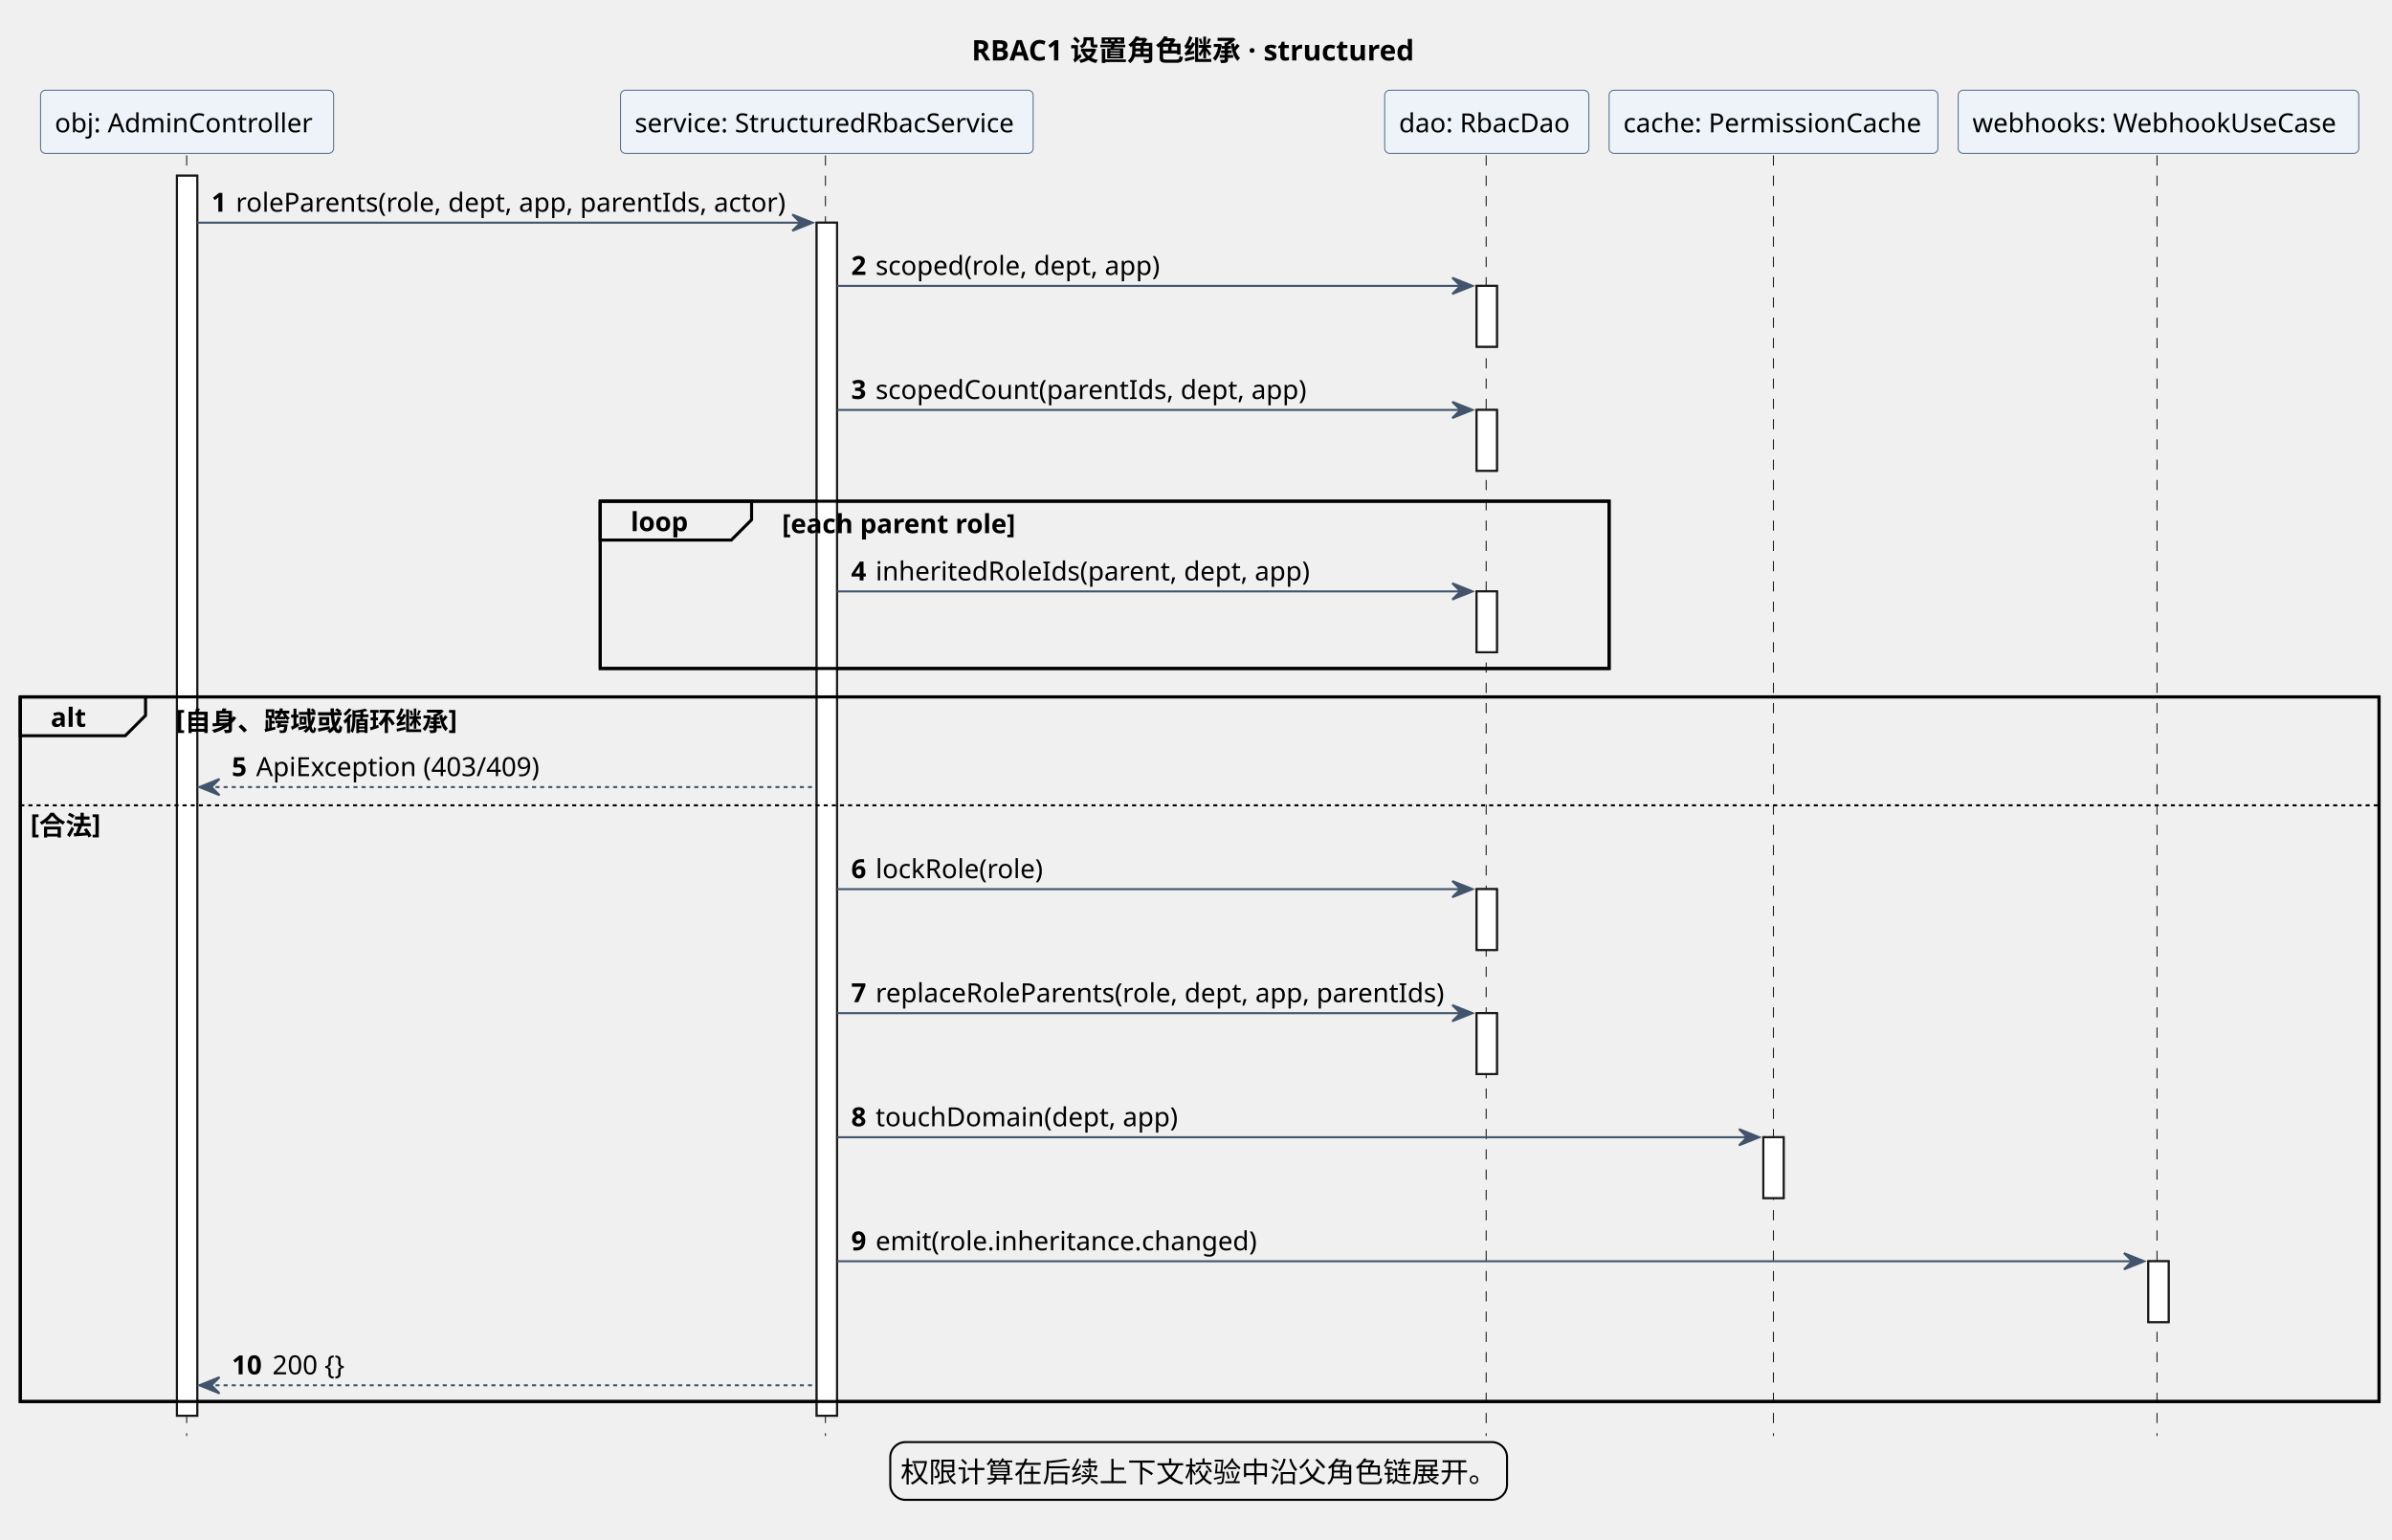
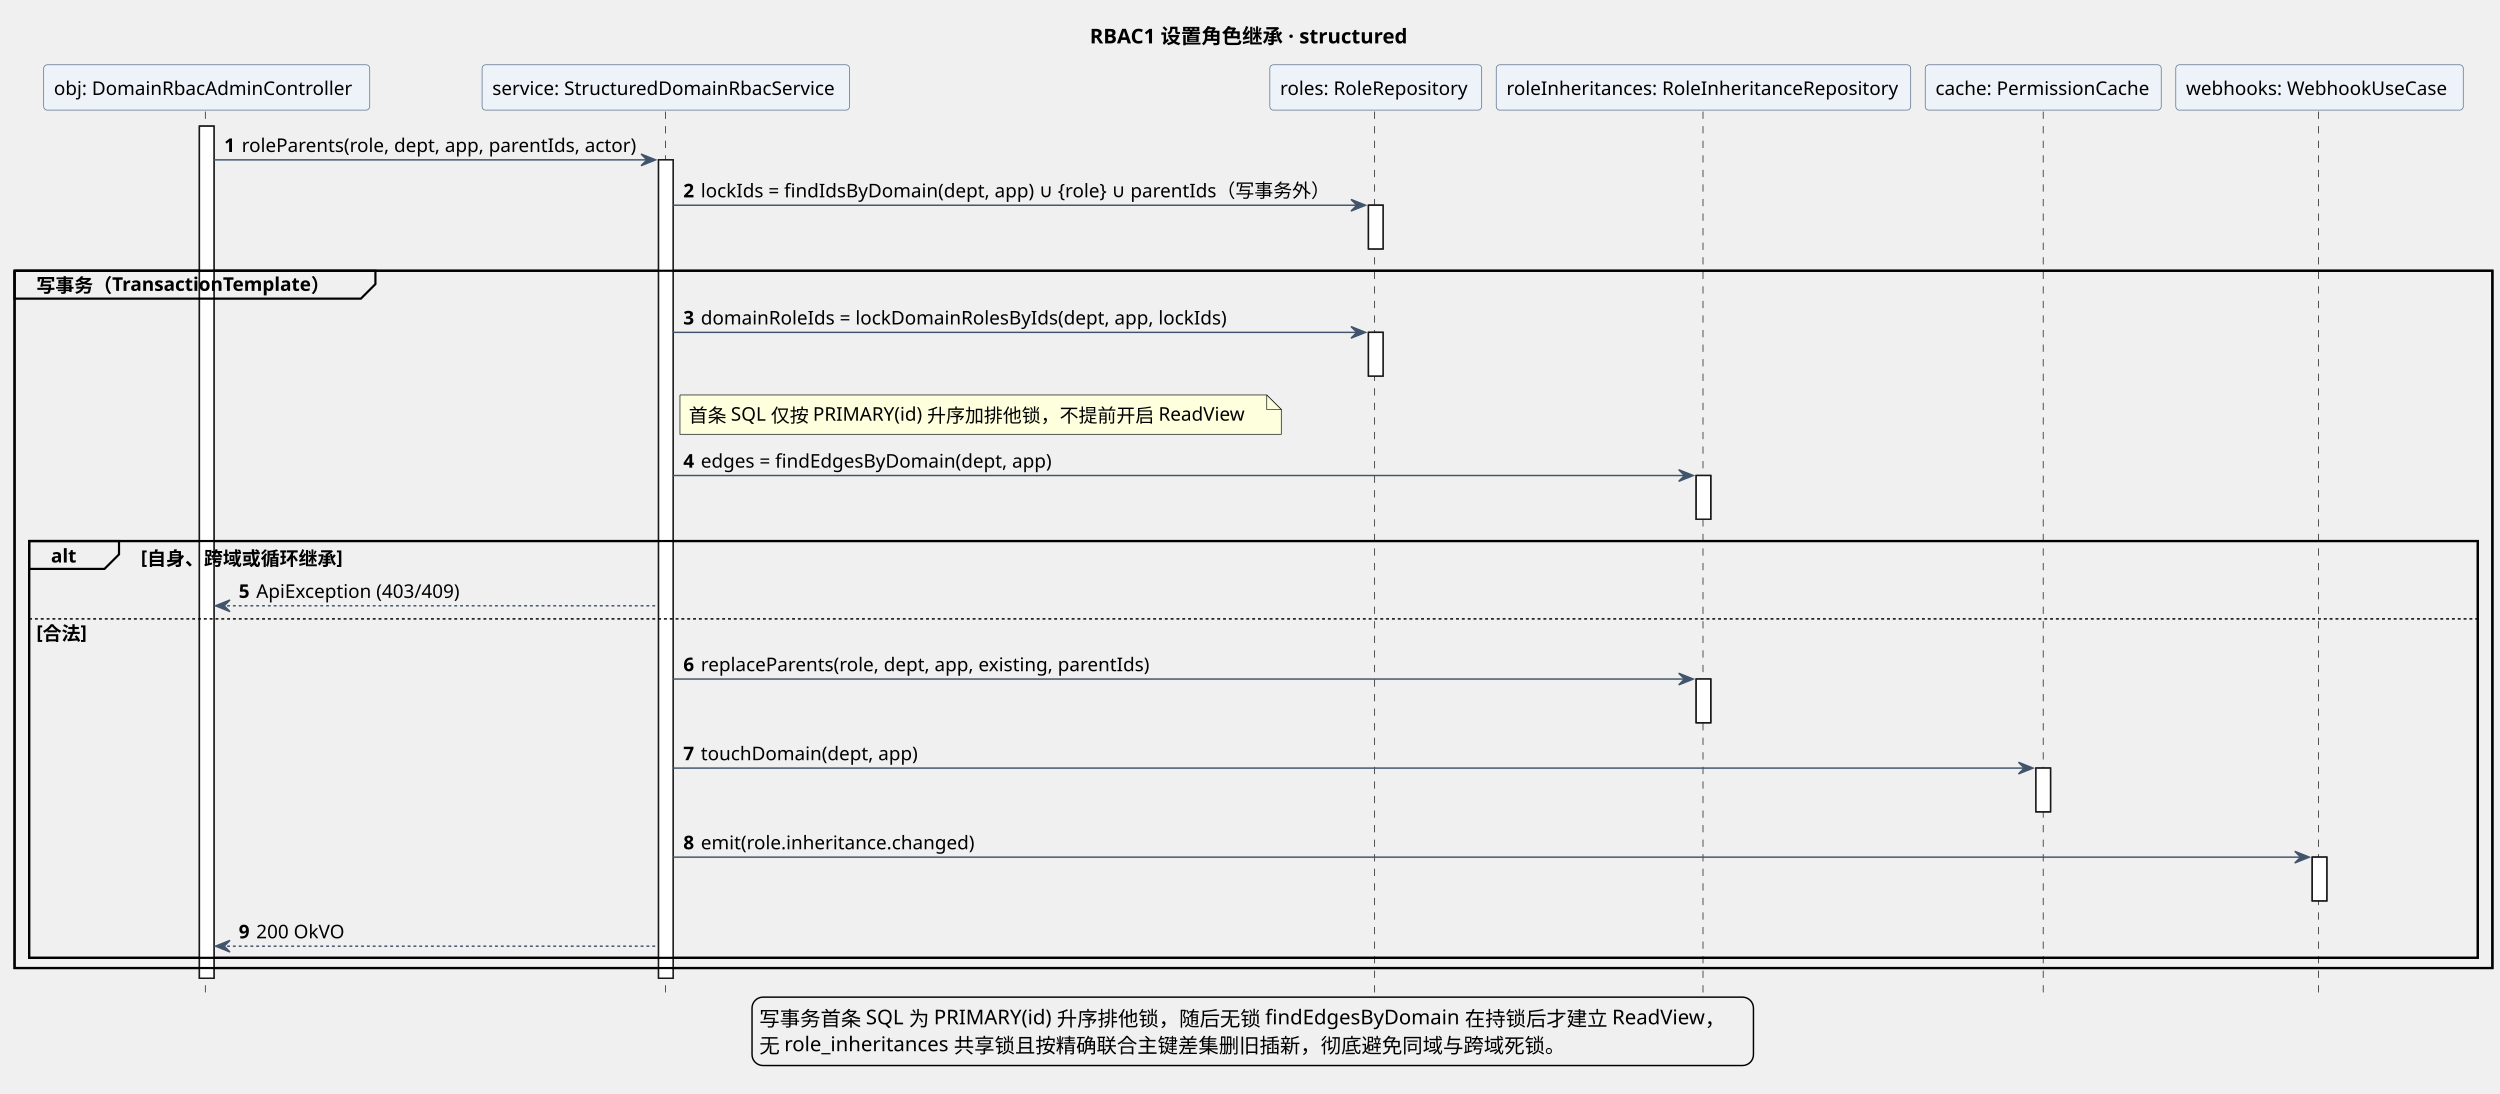
- <svg xmlns="http://www.w3.org/2000/svg" contentStyleType="text/css" data-diagram-type="SEQUENCE" height="759px" preserveAspectRatio="none" style="width:1179px;height:759px;background:#FFFFFF;" version="1.1" viewBox="0 0 1179 759" width="1179px" zoomAndPan="magnify">
+ <svg xmlns="http://www.w3.org/2000/svg" contentStyleType="text/css" height="751px" preserveAspectRatio="none" style="width:1717px;height:751px;background:#FFFFFF;" version="1.1" viewBox="0 0 1717 751" width="1717px" zoomAndPan="magnify">
  <defs />
  <g>
-     <text fill="#000000" font-family="Microsoft YaHei" font-size="14" font-weight="bold" lengthAdjust="spacing" textLength="223.795" x="478.912" y="29.814">RBAC1 设置角色继承 · structured</text>
-     <g>
-       <rect fill="#FFFFFF" height="611.366" style="stroke:#181818;stroke-width:1;" width="10" x="87.216" y="86.635" />
-     </g>
-     <g>
-       <rect fill="#FFFFFF" height="588.208" style="stroke:#181818;stroke-width:1;" width="10" x="402.541" y="109.793" />
-     </g>
-     <g>
-       <rect fill="#FFFFFF" height="30" style="stroke:#181818;stroke-width:1;" width="10" x="727.818" y="140.951" />
-     </g>
-     <g>
-       <rect fill="#FFFFFF" height="30" style="stroke:#181818;stroke-width:1;" width="10" x="727.818" y="202.108" />
-     </g>
-     <g>
-       <rect fill="#FFFFFF" height="30" style="stroke:#181818;stroke-width:1;" width="10" x="727.818" y="291.582" />
-     </g>
-     <g>
-       <rect fill="#FFFFFF" height="30" style="stroke:#181818;stroke-width:1;" width="10" x="727.818" y="438.37" />
-     </g>
-     <g>
-       <rect fill="#FFFFFF" height="30" style="stroke:#181818;stroke-width:1;" width="10" x="727.818" y="499.528" />
-     </g>
-     <g>
-       <rect fill="#FFFFFF" height="30" style="stroke:#181818;stroke-width:1;" width="10" x="869.145" y="560.686" />
-     </g>
-     <g>
-       <rect fill="#FFFFFF" height="30" style="stroke:#181818;stroke-width:1;" width="10" x="1058.898" y="621.843" />
-     </g>
-     <rect fill="transparent" height="82.473" style="stroke:#000000;stroke-width:1.5;" width="497.26" x="295.853" y="247.108" />
-     <rect fill="transparent" height="347.419" style="stroke:#000000;stroke-width:1.5;" width="1162.619" x="10" y="343.582" />
-     <g>
-       <rect fill="transparent" height="631.366" width="8" x="88.216" y="76.635" />
-       <line style="stroke:#181818;stroke-width:0.5;stroke-dasharray:5.0,5.0;" x1="92" x2="92" y1="76.635" y2="708.001" />
-     </g>
-     <g>
-       <rect fill="transparent" height="631.366" width="8" x="403.541" y="76.635" />
-       <line style="stroke:#181818;stroke-width:0.5;stroke-dasharray:5.0,5.0;" x1="406.853" x2="406.853" y1="76.635" y2="708.001" />
-     </g>
-     <g>
-       <rect fill="transparent" height="631.366" width="8" x="728.818" y="76.635" />
-       <line style="stroke:#181818;stroke-width:0.5;stroke-dasharray:5.0,5.0;" x1="732.524" x2="732.524" y1="76.635" y2="708.001" />
-     </g>
-     <g>
-       <rect fill="transparent" height="631.366" width="8" x="870.145" y="76.635" />
-       <line style="stroke:#181818;stroke-width:0.5;stroke-dasharray:5.0,5.0;" x1="874.112" x2="874.112" y1="76.635" y2="708.001" />
-     </g>
-     <g>
-       <rect fill="transparent" height="631.366" width="8" x="1059.898" y="76.635" />
-       <line style="stroke:#181818;stroke-width:0.5;stroke-dasharray:5.0,5.0;" x1="1063.178" x2="1063.178" y1="76.635" y2="708.001" />
-     </g>
-     <rect fill="#EEF3F9" height="31.158" rx="2.5" ry="2.5" style="stroke:#59708C;stroke-width:0.5;" width="144.432" x="20" y="44.477" />
-     <text fill="#000000" font-family="Microsoft YaHei" font-size="13" lengthAdjust="spacing" textLength="130.432" x="27" y="65.233">obj: AdminController</text>
-     <rect fill="#EEF3F9" height="31.158" rx="2.5" ry="2.5" style="stroke:#59708C;stroke-width:0.5;" width="203.376" x="305.853" y="44.477" />
-     <text fill="#000000" font-family="Microsoft YaHei" font-size="13" lengthAdjust="spacing" textLength="189.376" x="312.853" y="65.233">service: StructuredRbacService</text>
-     <rect fill="#EEF3F9" height="31.158" rx="2.5" ry="2.5" style="stroke:#59708C;stroke-width:0.5;" width="100.588" x="682.524" y="44.477" />
-     <text fill="#000000" font-family="Microsoft YaHei" font-size="13" lengthAdjust="spacing" textLength="86.588" x="689.524" y="65.233">dao: RbacDao</text>
-     <rect fill="#EEF3F9" height="31.158" rx="2.5" ry="2.5" style="stroke:#59708C;stroke-width:0.5;" width="162.065" x="793.112" y="44.477" />
-     <text fill="#000000" font-family="Microsoft YaHei" font-size="13" lengthAdjust="spacing" textLength="148.065" x="800.112" y="65.233">cache: PermissionCache</text>
-     <rect fill="#EEF3F9" height="31.158" rx="2.5" ry="2.5" style="stroke:#59708C;stroke-width:0.5;" width="197.441" x="965.178" y="44.477" />
-     <text fill="#000000" font-family="Microsoft YaHei" font-size="13" lengthAdjust="spacing" textLength="183.441" x="972.178" y="65.233">webhooks: WebhookUseCase</text>
-     <g>
-       <rect fill="#FFFFFF" height="611.366" style="stroke:#181818;stroke-width:1;" width="10" x="87.216" y="86.635" />
-     </g>
-     <g>
-       <rect fill="#FFFFFF" height="588.208" style="stroke:#181818;stroke-width:1;" width="10" x="402.541" y="109.793" />
-     </g>
-     <g>
-       <rect fill="#FFFFFF" height="30" style="stroke:#181818;stroke-width:1;" width="10" x="727.818" y="140.951" />
-     </g>
-     <g>
-       <rect fill="#FFFFFF" height="30" style="stroke:#181818;stroke-width:1;" width="10" x="727.818" y="202.108" />
-     </g>
-     <g>
-       <rect fill="#FFFFFF" height="30" style="stroke:#181818;stroke-width:1;" width="10" x="727.818" y="291.582" />
-     </g>
-     <g>
-       <rect fill="#FFFFFF" height="30" style="stroke:#181818;stroke-width:1;" width="10" x="727.818" y="438.37" />
-     </g>
-     <g>
-       <rect fill="#FFFFFF" height="30" style="stroke:#181818;stroke-width:1;" width="10" x="727.818" y="499.528" />
-     </g>
-     <g>
-       <rect fill="#FFFFFF" height="30" style="stroke:#181818;stroke-width:1;" width="10" x="869.145" y="560.686" />
-     </g>
-     <g>
-       <rect fill="#FFFFFF" height="30" style="stroke:#181818;stroke-width:1;" width="10" x="1058.898" y="621.843" />
-     </g>
-     <polygon fill="#41546B" points="390.541,105.793,400.541,109.793,390.541,113.793,394.541,109.793" style="stroke:#41546B;stroke-width:1;" />
-     <line style="stroke:#41546B;stroke-width:1;" x1="97.216" x2="396.541" y1="109.793" y2="109.793" />
-     <text fill="#000000" font-family="Microsoft YaHei" font-size="13" font-weight="bold" lengthAdjust="spacing" textLength="8.017" x="104.216" y="104.391">1</text>
-     <text fill="#000000" font-family="Microsoft YaHei" font-size="13" lengthAdjust="spacing" textLength="274.308" x="116.233" y="104.391">roleParents(role, dept, app, parentIds, actor)</text>
-     <polygon fill="#41546B" points="715.818,136.951,725.818,140.951,715.818,144.951,719.818,140.951" style="stroke:#41546B;stroke-width:1;" />
-     <line style="stroke:#41546B;stroke-width:1;" x1="412.541" x2="721.818" y1="140.951" y2="140.951" />
-     <text fill="#000000" font-family="Microsoft YaHei" font-size="13" font-weight="bold" lengthAdjust="spacing" textLength="8.017" x="419.541" y="135.548">2</text>
-     <text fill="#000000" font-family="Microsoft YaHei" font-size="13" lengthAdjust="spacing" textLength="144.124" x="431.558" y="135.548">scoped(role, dept, app)</text>
-     <polygon fill="#41546B" points="715.818,198.108,725.818,202.108,715.818,206.108,719.818,202.108" style="stroke:#41546B;stroke-width:1;" />
-     <line style="stroke:#41546B;stroke-width:1;" x1="412.541" x2="721.818" y1="202.108" y2="202.108" />
-     <text fill="#000000" font-family="Microsoft YaHei" font-size="13" font-weight="bold" lengthAdjust="spacing" textLength="8.017" x="419.541" y="196.706">3</text>
-     <text fill="#000000" font-family="Microsoft YaHei" font-size="13" lengthAdjust="spacing" textLength="216.722" x="431.558" y="196.706">scopedCount(parentIds, dept, app)</text>
-     <path d="M295.853,247.108 L370.445,247.108 L370.445,256.266 L360.445,266.266 L295.853,266.266 L295.853,247.108 " fill="transparent" style="stroke:#000000;stroke-width:1.5;" />
-     <rect fill="transparent" height="82.473" style="stroke:#000000;stroke-width:1.5;" width="497.26" x="295.853" y="247.108" />
-     <text fill="#000000" font-family="Microsoft YaHei" font-size="13" font-weight="bold" lengthAdjust="spacing" textLength="29.593" x="310.853" y="261.864">loop</text>
-     <text fill="#000000" font-family="Microsoft YaHei" font-size="13" font-weight="bold" lengthAdjust="spacing" textLength="116.575" x="385.445" y="262.864">[each parent role]</text>
-     <polygon fill="#41546B" points="715.818,287.582,725.818,291.582,715.818,295.582,719.818,291.582" style="stroke:#41546B;stroke-width:1;" />
-     <line style="stroke:#41546B;stroke-width:1;" x1="412.541" x2="721.818" y1="291.582" y2="291.582" />
-     <text fill="#000000" font-family="Microsoft YaHei" font-size="13" font-weight="bold" lengthAdjust="spacing" textLength="8.017" x="419.541" y="286.179">4</text>
-     <text fill="#000000" font-family="Microsoft YaHei" font-size="13" lengthAdjust="spacing" textLength="217.496" x="431.558" y="286.179">inheritedRoleIds(parent, dept, app)</text>
-     <path d="M10,343.582 L71.739,343.582 L71.739,352.739 L61.739,362.739 L10,362.739 L10,343.582 " fill="transparent" style="stroke:#000000;stroke-width:1.5;" />
-     <rect fill="transparent" height="347.419" style="stroke:#000000;stroke-width:1.5;" width="1162.619" x="10" y="343.582" />
-     <text fill="#000000" font-family="Microsoft YaHei" font-size="13" font-weight="bold" lengthAdjust="spacing" textLength="16.739" x="25" y="358.337">alt</text>
-     <text fill="#000000" font-family="Microsoft YaHei" font-size="13" font-weight="bold" lengthAdjust="spacing" textLength="140.131" x="86.739" y="359.337">[自身、跨域或循环继承]</text>
-     <polygon fill="#41546B" points="108.216,384.055,98.216,388.055,108.216,392.055,104.216,388.055" style="stroke:#41546B;stroke-width:1;" />
-     <line style="stroke:#41546B;stroke-width:1;stroke-dasharray:2.0,2.0;" x1="102.216" x2="401.541" y1="388.055" y2="388.055" />
-     <text fill="#000000" font-family="Microsoft YaHei" font-size="13" font-weight="bold" lengthAdjust="spacing" textLength="8.017" x="114.216" y="382.652">5</text>
-     <text fill="#000000" font-family="Microsoft YaHei" font-size="13" lengthAdjust="spacing" textLength="145.247" x="126.233" y="382.652">ApiException (403/409)</text>
-     <line style="stroke:#000000;stroke-width:1;stroke-dasharray:2.0,2.0;" x1="10" x2="1172.619" y1="397.055" y2="397.055" />
-     <text fill="#000000" font-family="Microsoft YaHei" font-size="13" font-weight="bold" lengthAdjust="spacing" textLength="36.131" x="15" y="410.81">[合法]</text>
-     <polygon fill="#41546B" points="715.818,434.37,725.818,438.37,715.818,442.37,719.818,438.37" style="stroke:#41546B;stroke-width:1;" />
-     <line style="stroke:#41546B;stroke-width:1;" x1="412.541" x2="721.818" y1="438.37" y2="438.37" />
-     <text fill="#000000" font-family="Microsoft YaHei" font-size="13" font-weight="bold" lengthAdjust="spacing" textLength="8.017" x="419.541" y="432.968">6</text>
-     <text fill="#000000" font-family="Microsoft YaHei" font-size="13" lengthAdjust="spacing" textLength="85.655" x="431.558" y="432.968">lockRole(role)</text>
-     <polygon fill="#41546B" points="715.818,495.528,725.818,499.528,715.818,503.528,719.818,499.528" style="stroke:#41546B;stroke-width:1;" />
-     <line style="stroke:#41546B;stroke-width:1;" x1="412.541" x2="721.818" y1="499.528" y2="499.528" />
-     <text fill="#000000" font-family="Microsoft YaHei" font-size="13" font-weight="bold" lengthAdjust="spacing" textLength="8.017" x="419.541" y="494.125">7</text>
-     <text fill="#000000" font-family="Microsoft YaHei" font-size="13" lengthAdjust="spacing" textLength="284.261" x="431.558" y="494.125">replaceRoleParents(role, dept, app, parentIds)</text>
-     <polygon fill="#41546B" points="857.145,556.686,867.145,560.686,857.145,564.686,861.145,560.686" style="stroke:#41546B;stroke-width:1;" />
-     <line style="stroke:#41546B;stroke-width:1;" x1="412.541" x2="863.145" y1="560.686" y2="560.686" />
-     <text fill="#000000" font-family="Microsoft YaHei" font-size="13" font-weight="bold" lengthAdjust="spacing" textLength="8.017" x="419.541" y="555.283">8</text>
-     <text fill="#000000" font-family="Microsoft YaHei" font-size="13" lengthAdjust="spacing" textLength="152.934" x="431.558" y="555.283">touchDomain(dept, app)</text>
-     <polygon fill="#41546B" points="1046.898,617.843,1056.898,621.843,1046.898,625.843,1050.898,621.843" style="stroke:#41546B;stroke-width:1;" />
-     <line style="stroke:#41546B;stroke-width:1;" x1="412.541" x2="1052.898" y1="621.843" y2="621.843" />
-     <text fill="#000000" font-family="Microsoft YaHei" font-size="13" font-weight="bold" lengthAdjust="spacing" textLength="8.017" x="419.541" y="616.441">9</text>
-     <text fill="#000000" font-family="Microsoft YaHei" font-size="13" lengthAdjust="spacing" textLength="189.801" x="431.558" y="616.441">emit(role.inheritance.changed)</text>
-     <polygon fill="#41546B" points="108.216,679.001,98.216,683.001,108.216,687.001,104.216,683.001" style="stroke:#41546B;stroke-width:1;" />
-     <line style="stroke:#41546B;stroke-width:1;stroke-dasharray:2.0,2.0;" x1="102.216" x2="401.541" y1="683.001" y2="683.001" />
-     <text fill="#000000" font-family="Microsoft YaHei" font-size="13" font-weight="bold" lengthAdjust="spacing" textLength="16.034" x="114.216" y="677.599">10</text>
-     <text fill="#000000" font-family="Microsoft YaHei" font-size="13" lengthAdjust="spacing" textLength="35.401" x="134.25" y="677.599">200 {}</text>
-     <rect fill="transparent" height="28.477" id="_legend" rx="7.5" ry="7.5" style="stroke:#000000;stroke-width:1;" width="304" x="438.809" y="711.001" />
-     <text fill="#000000" font-family="Microsoft YaHei" font-size="14" lengthAdjust="spacing" textLength="294" x="443.809" y="730.814">权限计算在后续上下文校验中沿父角色链展开。</text>
+     <text fill="#000000" font-family="Microsoft YaHei" font-size="14" font-weight="bold" lengthAdjust="spacing" textLength="223.795" x="748.486" y="29.814">RBAC1 设置角色继承 · structured</text>
+     <rect fill="#FFFFFF" height="585.208" style="stroke:#181818;stroke-width:1.0;" width="10" x="136.965" y="86.635" />
+     <rect fill="#FFFFFF" height="562.05" style="stroke:#181818;stroke-width:1.0;" width="10" x="452.29" y="109.793" />
+     <rect fill="#FFFFFF" height="30" style="stroke:#181818;stroke-width:1.0;" width="10" x="939.864" y="140.951" />
+     <rect fill="#FFFFFF" height="30" style="stroke:#181818;stroke-width:1.0;" width="10" x="939.864" y="228.266" />
+     <rect fill="#FFFFFF" height="30" style="stroke:#181818;stroke-width:1.0;" width="10" x="1164.939" y="326.582" />
+     <rect fill="#FFFFFF" height="30" style="stroke:#181818;stroke-width:1.0;" width="10" x="1164.939" y="466.37" />
+     <rect fill="#FFFFFF" height="30" style="stroke:#181818;stroke-width:1.0;" width="10" x="1398.294" y="527.528" />
+     <rect fill="#FFFFFF" height="30" style="stroke:#181818;stroke-width:1.0;" width="10" x="1588.047" y="588.686" />
+     <rect fill="none" height="478.893" style="stroke:#000000;stroke-width:1.5;" width="1701.768" x="10" y="185.951" />
+     <rect fill="none" height="286.262" style="stroke:#000000;stroke-width:1.5;" width="1681.768" x="20" y="371.582" />
+     <line style="stroke:#181818;stroke-width:0.5;stroke-dasharray:5.0,5.0;" x1="141" x2="141" y1="76.635" y2="681.843" />
+     <line style="stroke:#181818;stroke-width:0.5;stroke-dasharray:5.0,5.0;" x1="457.1" x2="457.1" y1="76.635" y2="681.843" />
+     <line style="stroke:#181818;stroke-width:0.5;stroke-dasharray:5.0,5.0;" x1="944.112" x2="944.112" y1="76.635" y2="681.843" />
+     <line style="stroke:#181818;stroke-width:0.5;stroke-dasharray:5.0,5.0;" x1="1169.617" x2="1169.617" y1="76.635" y2="681.843" />
+     <line style="stroke:#181818;stroke-width:0.5;stroke-dasharray:5.0,5.0;" x1="1403.262" x2="1403.262" y1="76.635" y2="681.843" />
+     <line style="stroke:#181818;stroke-width:0.5;stroke-dasharray:5.0,5.0;" x1="1592.327" x2="1592.327" y1="76.635" y2="681.843" />
+     <rect fill="#EEF3F9" height="31.158" rx="2.5" ry="2.5" style="stroke:#59708C;stroke-width:0.5;" width="223.93" x="30" y="44.477" />
+     <text fill="#000000" font-family="Microsoft YaHei" font-size="13" lengthAdjust="spacing" textLength="209.93" x="37" y="65.233">obj: DomainRbacAdminController</text>
+     <rect fill="#EEF3F9" height="31.158" rx="2.5" ry="2.5" style="stroke:#59708C;stroke-width:0.5;" width="252.38" x="331.1" y="44.477" />
+     <text fill="#000000" font-family="Microsoft YaHei" font-size="13" lengthAdjust="spacing" textLength="238.38" x="338.1" y="65.233">service: StructuredDomainRbacService</text>
+     <rect fill="#EEF3F9" height="31.158" rx="2.5" ry="2.5" style="stroke:#59708C;stroke-width:0.5;" width="145.504" x="872.112" y="44.477" />
+     <text fill="#000000" font-family="Microsoft YaHei" font-size="13" lengthAdjust="spacing" textLength="131.504" x="879.112" y="65.233">roles: RoleRepository</text>
+     <rect fill="#EEF3F9" height="31.158" rx="2.5" ry="2.5" style="stroke:#59708C;stroke-width:0.5;" width="284.645" x="1027.617" y="44.477" />
+     <text fill="#000000" font-family="Microsoft YaHei" font-size="13" lengthAdjust="spacing" textLength="270.645" x="1034.617" y="65.233">roleInheritances: RoleInheritanceRepository</text>
+     <rect fill="#EEF3F9" height="31.158" rx="2.5" ry="2.5" style="stroke:#59708C;stroke-width:0.5;" width="162.065" x="1322.262" y="44.477" />
+     <text fill="#000000" font-family="Microsoft YaHei" font-size="13" lengthAdjust="spacing" textLength="148.065" x="1329.262" y="65.233">cache: PermissionCache</text>
+     <rect fill="#EEF3F9" height="31.158" rx="2.5" ry="2.5" style="stroke:#59708C;stroke-width:0.5;" width="197.441" x="1494.327" y="44.477" />
+     <text fill="#000000" font-family="Microsoft YaHei" font-size="13" lengthAdjust="spacing" textLength="183.441" x="1501.327" y="65.233">webhooks: WebhookUseCase</text>
+     <rect fill="#FFFFFF" height="585.208" style="stroke:#181818;stroke-width:1.0;" width="10" x="136.965" y="86.635" />
+     <rect fill="#FFFFFF" height="562.05" style="stroke:#181818;stroke-width:1.0;" width="10" x="452.29" y="109.793" />
+     <rect fill="#FFFFFF" height="30" style="stroke:#181818;stroke-width:1.0;" width="10" x="939.864" y="140.951" />
+     <rect fill="#FFFFFF" height="30" style="stroke:#181818;stroke-width:1.0;" width="10" x="939.864" y="228.266" />
+     <rect fill="#FFFFFF" height="30" style="stroke:#181818;stroke-width:1.0;" width="10" x="1164.939" y="326.582" />
+     <rect fill="#FFFFFF" height="30" style="stroke:#181818;stroke-width:1.0;" width="10" x="1164.939" y="466.37" />
+     <rect fill="#FFFFFF" height="30" style="stroke:#181818;stroke-width:1.0;" width="10" x="1398.294" y="527.528" />
+     <rect fill="#FFFFFF" height="30" style="stroke:#181818;stroke-width:1.0;" width="10" x="1588.047" y="588.686" />
+     <polygon fill="#41546B" points="440.29,105.793,450.29,109.793,440.29,113.793,444.29,109.793" style="stroke:#41546B;stroke-width:1.0;" />
+     <line style="stroke:#41546B;stroke-width:1.0;" x1="146.965" x2="446.29" y1="109.793" y2="109.793" />
+     <text fill="#000000" font-family="Microsoft YaHei" font-size="13" font-weight="bold" lengthAdjust="spacing" textLength="8.017" x="153.965" y="104.391">1</text>
+     <text fill="#000000" font-family="Microsoft YaHei" font-size="13" lengthAdjust="spacing" textLength="274.308" x="165.982" y="104.391">roleParents(role, dept, app, parentIds, actor)</text>
+     <polygon fill="#41546B" points="927.864,136.951,937.864,140.951,927.864,144.951,931.864,140.951" style="stroke:#41546B;stroke-width:1.0;" />
+     <line style="stroke:#41546B;stroke-width:1.0;" x1="462.29" x2="933.864" y1="140.951" y2="140.951" />
+     <text fill="#000000" font-family="Microsoft YaHei" font-size="13" font-weight="bold" lengthAdjust="spacing" textLength="8.017" x="469.29" y="135.548">2</text>
+     <text fill="#000000" font-family="Microsoft YaHei" font-size="13" lengthAdjust="spacing" textLength="446.558" x="481.307" y="135.548">lockIds = findIdsByDomain(dept, app) ∪ {role} ∪ parentIds（写事务外）</text>
+     <path d="M10,185.951 L257.839,185.951 L257.839,195.108 L247.839,205.108 L10,205.108 L10,185.951 " fill="none" style="stroke:#000000;stroke-width:1.5;" />
+     <rect fill="none" height="478.893" style="stroke:#000000;stroke-width:1.5;" width="1701.768" x="10" y="185.951" />
+     <text fill="#000000" font-family="Microsoft YaHei" font-size="13" font-weight="bold" lengthAdjust="spacing" textLength="202.839" x="25" y="200.706">写事务（TransactionTemplate）</text>
+     <polygon fill="#41546B" points="927.864,224.266,937.864,228.266,927.864,232.266,931.864,228.266" style="stroke:#41546B;stroke-width:1.0;" />
+     <line style="stroke:#41546B;stroke-width:1.0;" x1="462.29" x2="933.864" y1="228.266" y2="228.266" />
+     <text fill="#000000" font-family="Microsoft YaHei" font-size="13" font-weight="bold" lengthAdjust="spacing" textLength="8.017" x="469.29" y="222.864">3</text>
+     <text fill="#000000" font-family="Microsoft YaHei" font-size="13" lengthAdjust="spacing" textLength="370.354" x="481.307" y="222.864">domainRoleIds = lockDomainRolesByIds(dept, app, lockIds)</text>
+     <path d="M467,271.266 L467,298.266 L880,298.266 L880,281.266 L870,271.266 L467,271.266 " fill="#FEFFDD" style="stroke:#181818;stroke-width:0.5;" />
+     <path d="M870,271.266 L870,281.266 L880,281.266 L870,271.266 " fill="#FEFFDD" style="stroke:#181818;stroke-width:0.5;" />
+     <text fill="#000000" font-family="Microsoft YaHei" font-size="13" lengthAdjust="spacing" textLength="392.158" x="473" y="290.022">首条 SQL 仅按 PRIMARY(id) 升序加排他锁，不提前开启 ReadView</text>
+     <polygon fill="#41546B" points="1152.939,322.582,1162.939,326.582,1152.939,330.582,1156.939,326.582" style="stroke:#41546B;stroke-width:1.0;" />
+     <line style="stroke:#41546B;stroke-width:1.0;" x1="462.29" x2="1158.939" y1="326.582" y2="326.582" />
+     <text fill="#000000" font-family="Microsoft YaHei" font-size="13" font-weight="bold" lengthAdjust="spacing" textLength="8.017" x="469.29" y="321.179">4</text>
+     <text fill="#000000" font-family="Microsoft YaHei" font-size="13" lengthAdjust="spacing" textLength="248.53" x="481.307" y="321.179">edges = findEdgesByDomain(dept, app)</text>
+     <path d="M20,371.582 L81.739,371.582 L81.739,380.739 L71.739,390.739 L20,390.739 L20,371.582 " fill="none" style="stroke:#000000;stroke-width:1.5;" />
+     <rect fill="none" height="286.262" style="stroke:#000000;stroke-width:1.5;" width="1681.768" x="20" y="371.582" />
+     <text fill="#000000" font-family="Microsoft YaHei" font-size="13" font-weight="bold" lengthAdjust="spacing" textLength="16.739" x="35" y="386.337">alt</text>
+     <text fill="#000000" font-family="Microsoft YaHei" font-size="13" font-weight="bold" lengthAdjust="spacing" textLength="140.131" x="96.739" y="387.337">[自身、跨域或循环继承]</text>
+     <polygon fill="#41546B" points="157.965,412.055,147.965,416.055,157.965,420.055,153.965,416.055" style="stroke:#41546B;stroke-width:1.0;" />
+     <line style="stroke:#41546B;stroke-width:1.0;stroke-dasharray:2.0,2.0;" x1="151.965" x2="451.29" y1="416.055" y2="416.055" />
+     <text fill="#000000" font-family="Microsoft YaHei" font-size="13" font-weight="bold" lengthAdjust="spacing" textLength="8.017" x="163.965" y="410.652">5</text>
+     <text fill="#000000" font-family="Microsoft YaHei" font-size="13" lengthAdjust="spacing" textLength="145.247" x="175.982" y="410.652">ApiException (403/409)</text>
+     <line style="stroke:#000000;stroke-width:1.0;stroke-dasharray:2.0,2.0;" x1="20" x2="1701.768" y1="425.055" y2="425.055" />
+     <text fill="#000000" font-family="Microsoft YaHei" font-size="13" font-weight="bold" lengthAdjust="spacing" textLength="36.131" x="25" y="438.81">[合法]</text>
+     <polygon fill="#41546B" points="1152.939,462.37,1162.939,466.37,1152.939,470.37,1156.939,466.37" style="stroke:#41546B;stroke-width:1.0;" />
+     <line style="stroke:#41546B;stroke-width:1.0;" x1="462.29" x2="1158.939" y1="466.37" y2="466.37" />
+     <text fill="#000000" font-family="Microsoft YaHei" font-size="13" font-weight="bold" lengthAdjust="spacing" textLength="8.017" x="469.29" y="460.968">6</text>
+     <text fill="#000000" font-family="Microsoft YaHei" font-size="13" lengthAdjust="spacing" textLength="311.721" x="481.307" y="460.968">replaceParents(role, dept, app, existing, parentIds)</text>
+     <polygon fill="#41546B" points="1386.294,523.528,1396.294,527.528,1386.294,531.528,1390.294,527.528" style="stroke:#41546B;stroke-width:1.0;" />
+     <line style="stroke:#41546B;stroke-width:1.0;" x1="462.29" x2="1392.294" y1="527.528" y2="527.528" />
+     <text fill="#000000" font-family="Microsoft YaHei" font-size="13" font-weight="bold" lengthAdjust="spacing" textLength="8.017" x="469.29" y="522.125">7</text>
+     <text fill="#000000" font-family="Microsoft YaHei" font-size="13" lengthAdjust="spacing" textLength="152.934" x="481.307" y="522.125">touchDomain(dept, app)</text>
+     <polygon fill="#41546B" points="1576.047,584.686,1586.047,588.686,1576.047,592.686,1580.047,588.686" style="stroke:#41546B;stroke-width:1.0;" />
+     <line style="stroke:#41546B;stroke-width:1.0;" x1="462.29" x2="1582.047" y1="588.686" y2="588.686" />
+     <text fill="#000000" font-family="Microsoft YaHei" font-size="13" font-weight="bold" lengthAdjust="spacing" textLength="8.017" x="469.29" y="583.283">8</text>
+     <text fill="#000000" font-family="Microsoft YaHei" font-size="13" lengthAdjust="spacing" textLength="189.801" x="481.307" y="583.283">emit(role.inheritance.changed)</text>
+     <polygon fill="#41546B" points="157.965,645.843,147.965,649.843,157.965,653.843,153.965,649.843" style="stroke:#41546B;stroke-width:1.0;" />
+     <line style="stroke:#41546B;stroke-width:1.0;stroke-dasharray:2.0,2.0;" x1="151.965" x2="451.29" y1="649.843" y2="649.843" />
+     <text fill="#000000" font-family="Microsoft YaHei" font-size="13" font-weight="bold" lengthAdjust="spacing" textLength="8.017" x="163.965" y="644.441">9</text>
+     <text fill="#000000" font-family="Microsoft YaHei" font-size="13" lengthAdjust="spacing" textLength="63.775" x="175.982" y="644.441">200 OkVO</text>
+     <rect fill="none" height="46.955" id="_legend" rx="7.5" ry="7.5" style="stroke:#000000;stroke-width:1.0;" width="687.769" x="516.499" y="684.843" />
+     <text fill="#000000" font-family="Microsoft YaHei" font-size="14" lengthAdjust="spacing" textLength="677.769" x="521.499" y="704.657">写事务首条 SQL 为 PRIMARY(id) 升序排他锁，随后无锁 findEdgesByDomain 在持锁后才建立 ReadView，</text>
+     <text fill="#000000" font-family="Microsoft YaHei" font-size="14" lengthAdjust="spacing" textLength="555.488" x="521.499" y="723.134">无 role_inheritances 共享锁且按精确联合主键差集删旧插新，彻底避免同域与跨域死锁。</text>
  </g>
</svg>
